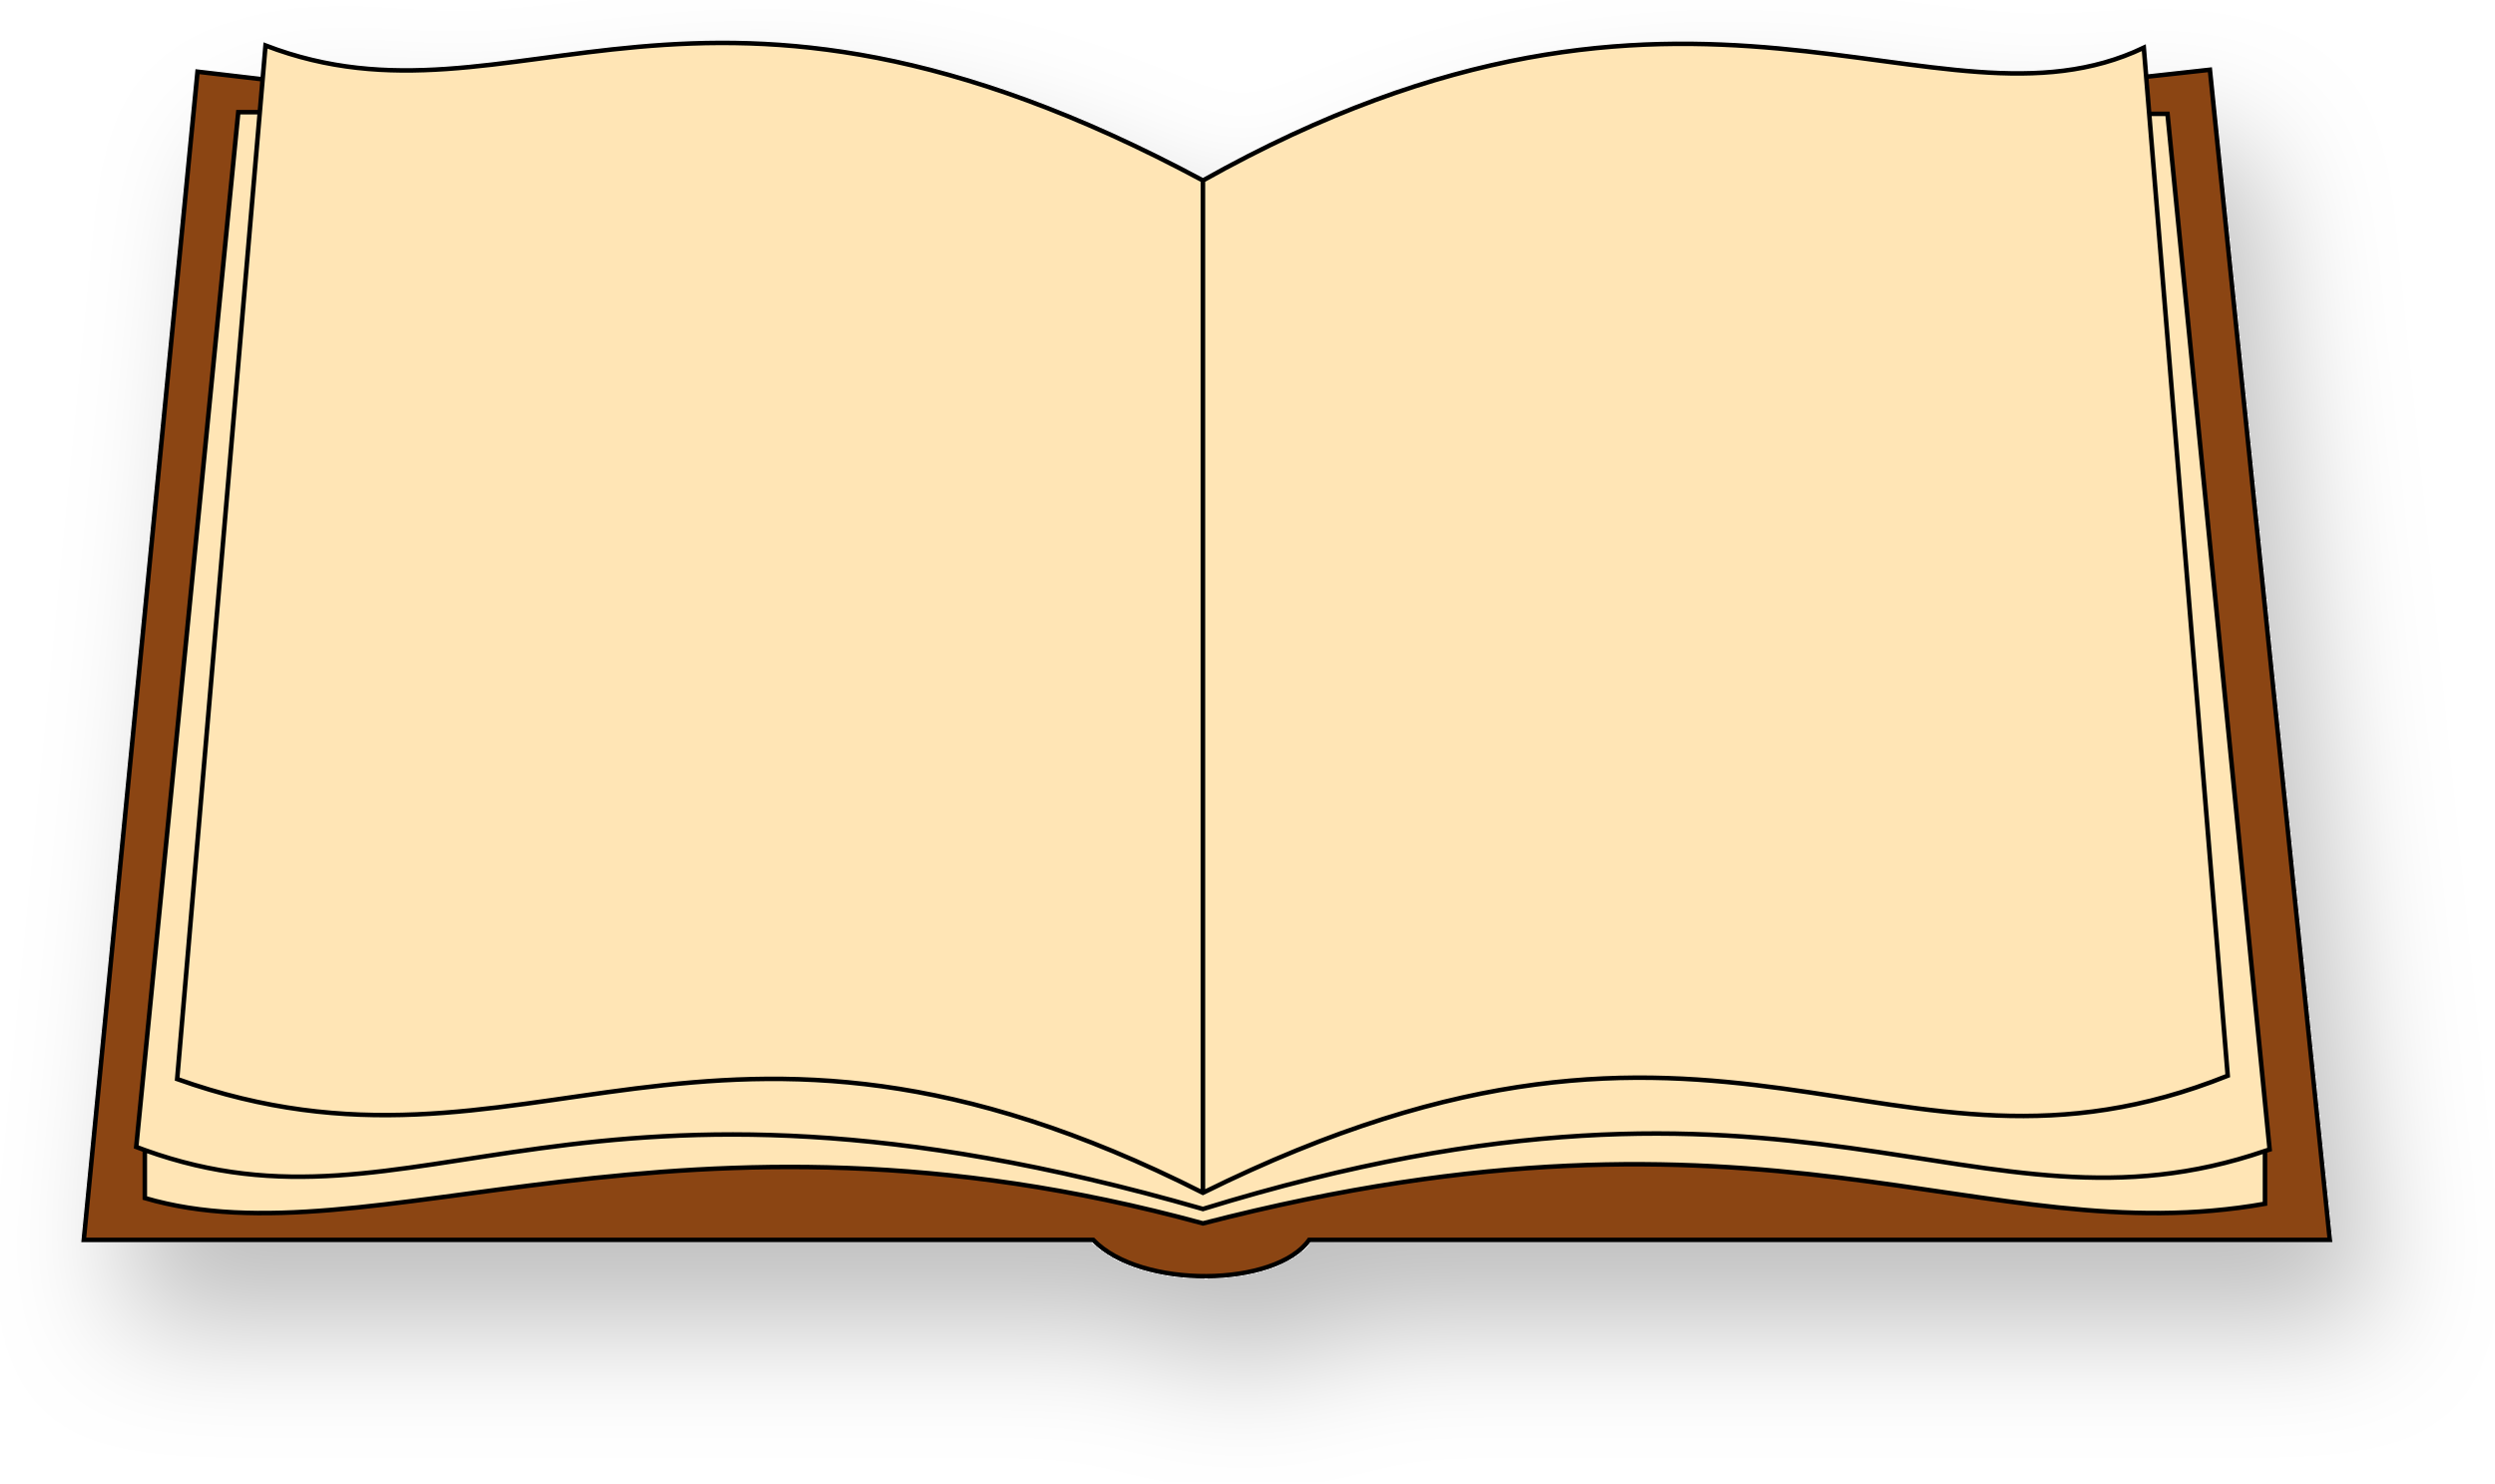
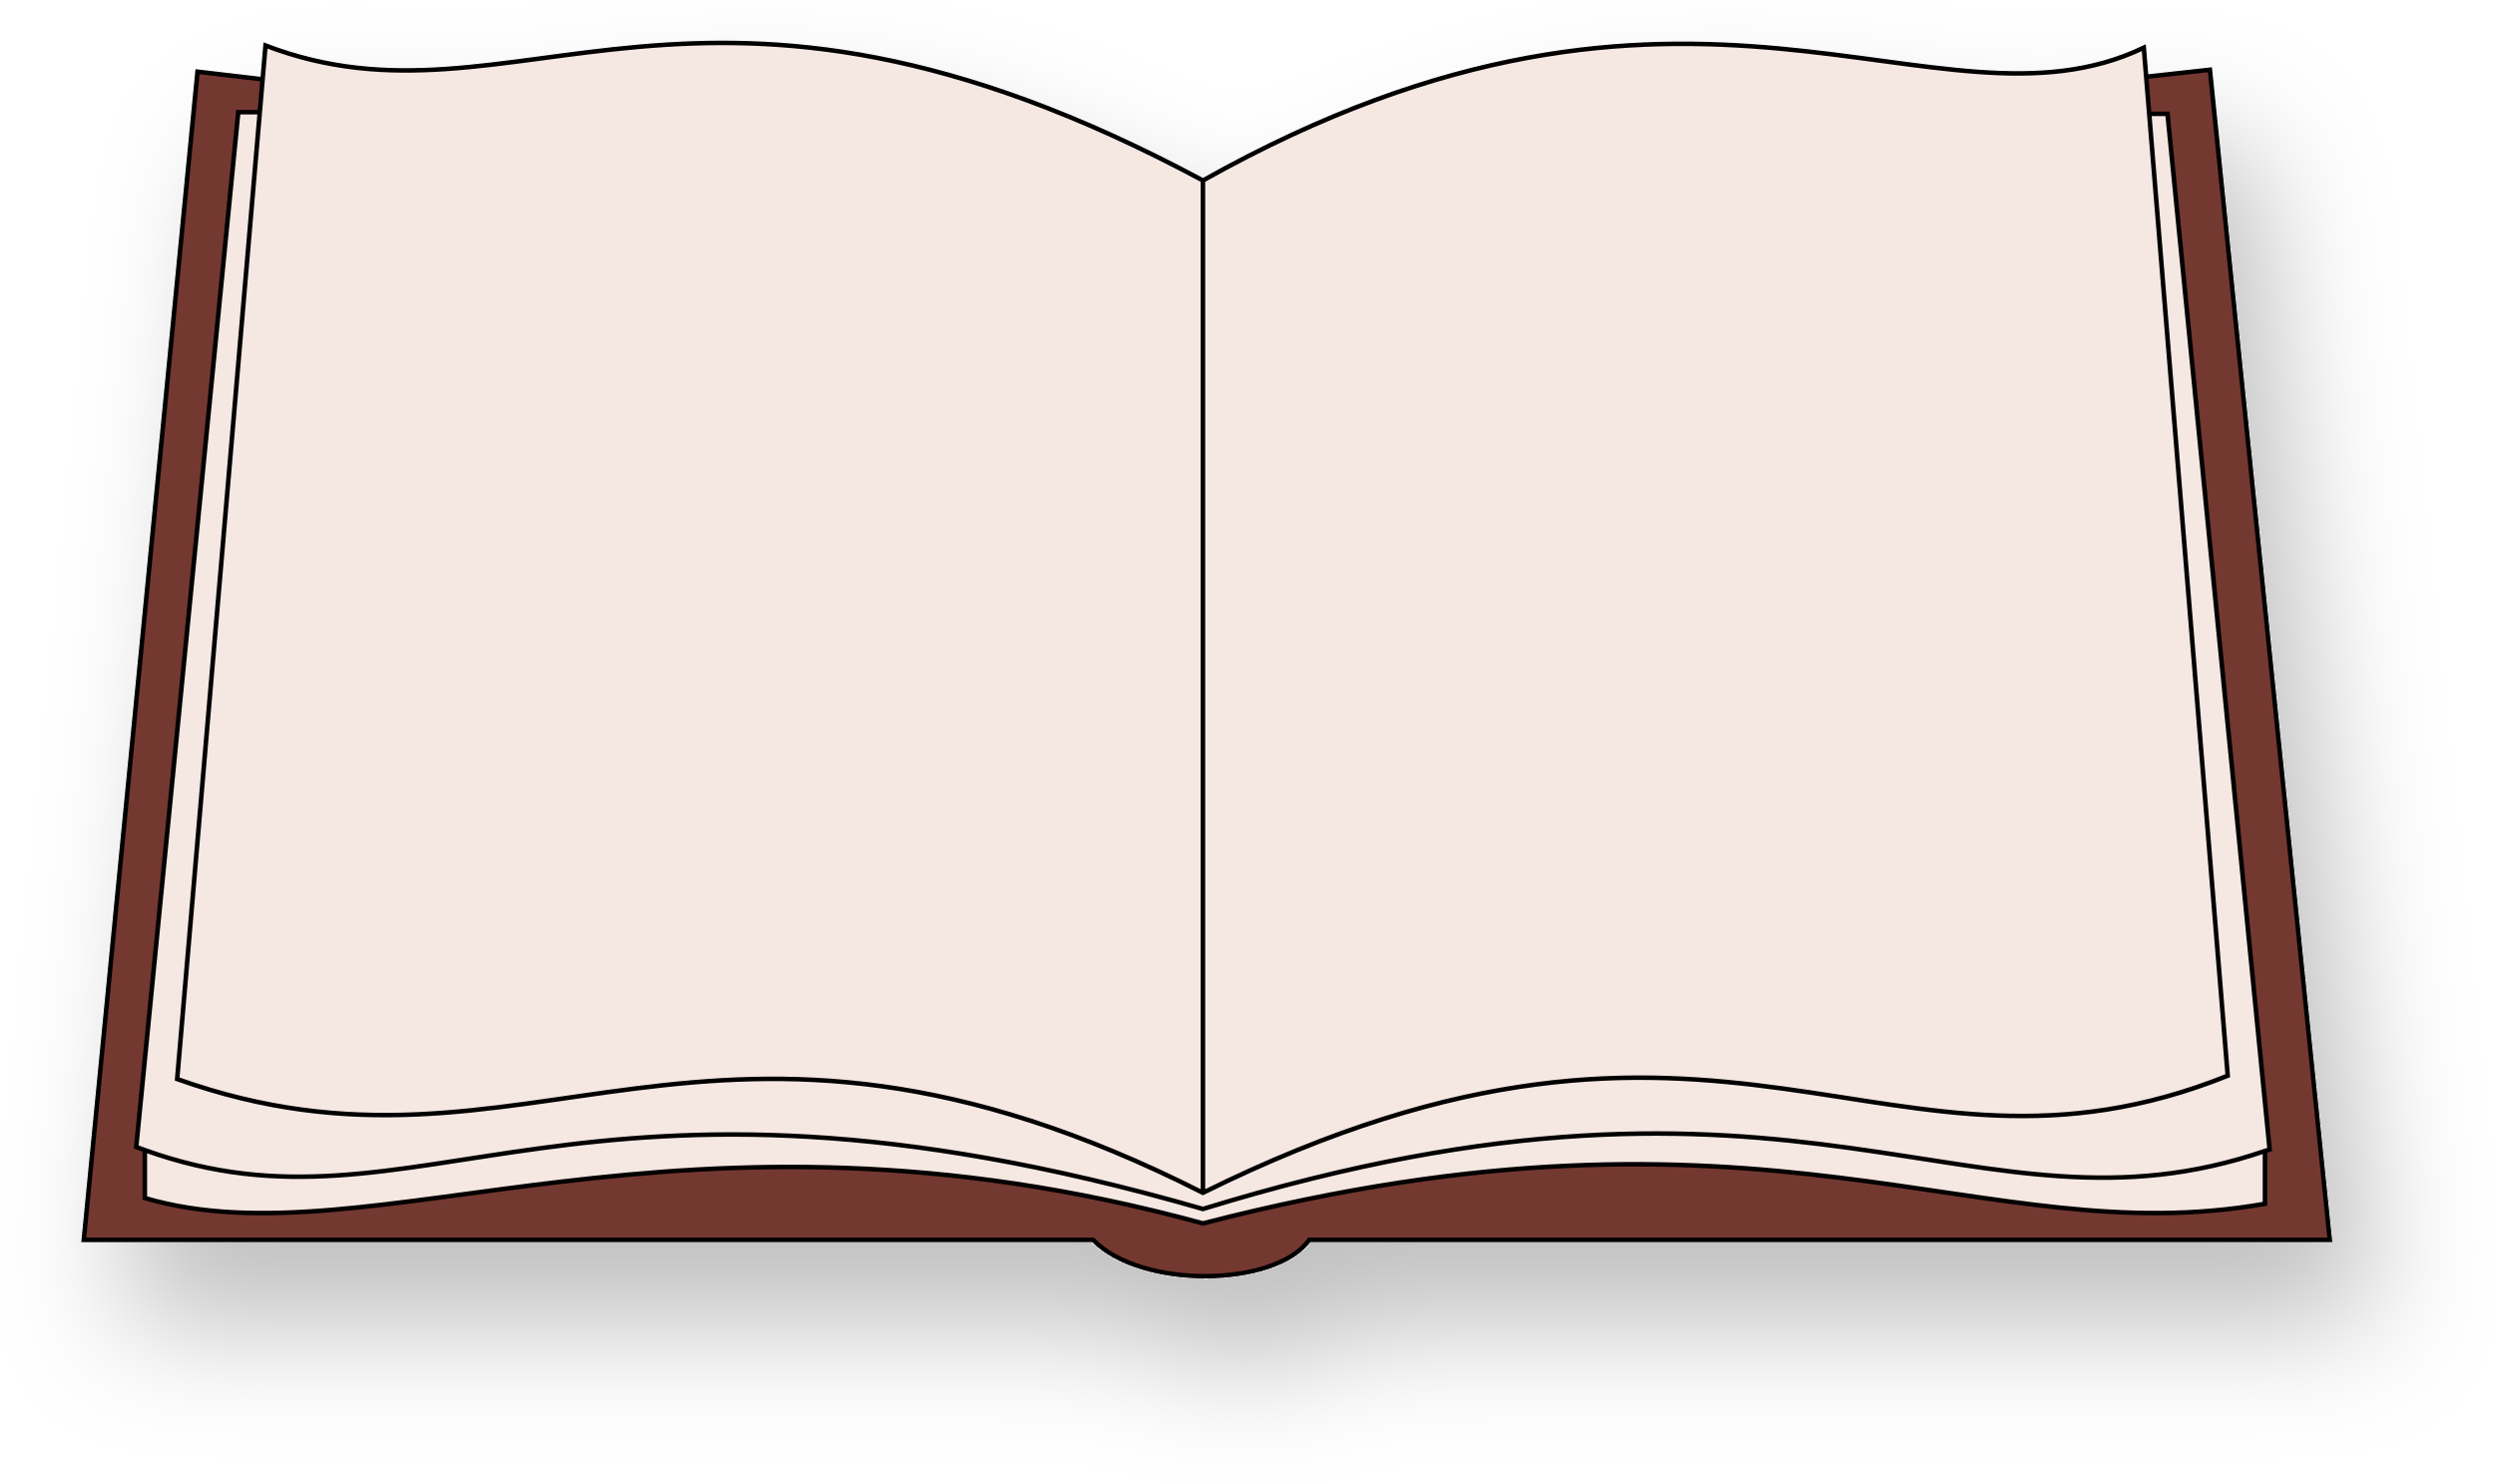
<svg xmlns="http://www.w3.org/2000/svg" width="614" height="365" viewBox="0 0 614 365" fill="none">
-   <g filter="url(#filter0_d_207_707)">
-     <path d="M48.608 17.641L20.614 305.135H269.013C280.762 317.296 313.926 316.797 322.18 305.135L573.354 305.135L543.841 17.161L528.158 18.89L528.903 28.016H533.405L558.543 282.89C558.16 283.012 557.777 283.132 557.396 283.249V296.243C487.379 308.615 435.191 265.138 296.032 301.072C166.302 265.605 91.514 311.253 35.639 294.834V283.037C34.937 282.784 34.231 282.523 33.521 282.254L58.636 27.598H63.936L64.627 19.517L48.608 17.641Z" fill="#8B4513" />
-     <path d="M296.032 297.527C140.543 252.664 103.354 307.391 35.639 283.037V294.834C91.514 311.253 166.302 265.605 296.032 301.072C435.191 265.138 487.379 308.615 557.396 296.243V283.249C485.424 307.899 444.135 251.882 296.032 297.527Z" fill="#FFE5B5" />
-     <path d="M63.936 27.598H58.636L33.521 282.254C34.231 282.523 34.937 282.784 35.639 283.037C103.354 307.391 140.543 252.664 296.032 297.527C444.135 251.882 485.424 307.899 557.396 283.249C557.777 283.132 558.16 283.012 558.543 282.89L533.405 28.016H528.903L548.227 264.732C464.02 298.501 424.715 229.8 296.032 293.537C173.363 231.451 130.425 296.519 43.599 265.547L63.936 27.598Z" fill="#FFE5B5" />
-     <path d="M296.032 293.537C424.715 229.8 464.02 298.501 548.227 264.732L528.903 28.016L528.158 18.89L527.575 11.738C476.278 36.255 416.429 -23.156 296.032 44.409V293.537Z" fill="#FFE5B5" />
-     <path d="M65.338 11.195L64.627 19.517L63.936 27.598L43.599 265.547C130.425 296.519 173.363 231.451 296.032 293.537V44.409C170.919 -22.719 127.234 34.945 65.338 11.195Z" fill="#FFE5B5" />
+   <g filter="url(#filter0_d_1159_391)">
+     <path d="M48.608 17.641L20.614 305.135H269.013C280.762 317.296 313.926 316.797 322.18 305.135L573.354 305.135L543.841 17.161L528.158 18.89L528.903 28.016H533.405L558.543 282.89C558.16 283.012 557.777 283.132 557.396 283.249V296.243C487.379 308.615 435.191 265.138 296.032 301.072C166.302 265.605 91.514 311.253 35.639 294.834V283.037C34.937 282.784 34.231 282.523 33.521 282.254L58.636 27.598H63.936L64.627 19.517L48.608 17.641Z" fill="#733830" />
+     <path d="M296.032 297.527C140.543 252.664 103.354 307.391 35.639 283.037V294.834C91.514 311.253 166.302 265.605 296.032 301.072C435.191 265.138 487.379 308.615 557.396 296.243V283.249C485.424 307.899 444.135 251.882 296.032 297.527Z" fill="#F5E7E1" />
+     <path d="M63.936 27.598H58.636L33.521 282.254C34.231 282.523 34.937 282.784 35.639 283.037C103.354 307.391 140.543 252.664 296.032 297.527C444.135 251.882 485.424 307.899 557.396 283.249C557.777 283.132 558.16 283.012 558.543 282.89L533.405 28.016H528.903L548.227 264.732C464.02 298.501 424.715 229.8 296.032 293.537C173.363 231.451 130.425 296.519 43.599 265.547L63.936 27.598Z" fill="#F5E7E1" />
+     <path d="M296.032 293.537C424.715 229.8 464.02 298.501 548.227 264.732L528.903 28.016L528.158 18.89L527.575 11.738C476.278 36.255 416.429 -23.156 296.032 44.409V293.537Z" fill="#F5E7E1" />
+     <path d="M65.338 11.195L64.627 19.517L63.936 27.598L43.599 265.547C130.425 296.519 173.363 231.451 296.032 293.537V44.409C170.919 -22.719 127.234 34.945 65.338 11.195Z" fill="#F5E7E1" />
    <path d="M528.158 18.89L543.841 17.161L573.354 305.135L322.18 305.135C313.926 316.797 280.762 317.296 269.013 305.135H20.614L48.608 17.641L64.627 19.517M527.575 11.738L528.158 18.89L528.903 28.016M65.338 11.195L64.627 19.517L63.936 27.598M528.903 28.016H533.405L558.543 282.89C558.16 283.012 557.777 283.132 557.396 283.249C485.424 307.899 444.135 251.882 296.032 297.527C140.543 252.664 103.354 307.391 35.639 283.037C34.937 282.784 34.231 282.523 33.521 282.254L58.636 27.598H63.936M63.936 27.598L43.599 265.547M296.032 44.409C170.919 -22.719 127.234 34.945 65.338 11.195L43.599 265.547C130.425 296.519 173.363 231.451 296.032 293.537C424.715 229.8 464.02 298.501 548.227 264.732L528.903 28.016M35.639 283.037V294.834C91.514 311.253 166.302 265.605 296.032 301.072C435.191 265.138 487.379 308.615 557.396 296.243V283.249M296.032 293.537V44.409M296.032 44.409C416.429 -23.156 476.278 36.255 527.575 11.738L548.227 264.732" stroke="black" stroke-width="1.114" />
  </g>
  <defs>
-     <filter id="filter0_d_207_707" x="0" y="0" width="613.971" height="364.627" filterUnits="userSpaceOnUse" color-interpolation-filters="sRGB">
+     <filter id="filter0_d_1159_391" x="0" y="0" width="613.971" height="364.626" filterUnits="userSpaceOnUse" color-interpolation-filters="sRGB">
      <feFlood flood-opacity="0" result="BackgroundImageFix" />
      <feColorMatrix in="SourceAlpha" type="matrix" values="0 0 0 0 0 0 0 0 0 0 0 0 0 0 0 0 0 0 127 0" result="hardAlpha" />
      <feOffset dx="10" dy="20" />
      <feGaussianBlur stdDeviation="15" />
      <feComposite in2="hardAlpha" operator="out" />
      <feColorMatrix type="matrix" values="0 0 0 0 0 0 0 0 0 0 0 0 0 0 0 0 0 0 0.25 0" />
-       <feBlend mode="normal" in2="BackgroundImageFix" result="effect1_dropShadow_207_707" />
-       <feBlend mode="normal" in="SourceGraphic" in2="effect1_dropShadow_207_707" result="shape" />
+       <feBlend mode="normal" in2="BackgroundImageFix" result="effect1_dropShadow_1159_391" />
+       <feBlend mode="normal" in="SourceGraphic" in2="effect1_dropShadow_1159_391" result="shape" />
    </filter>
  </defs>
</svg>
